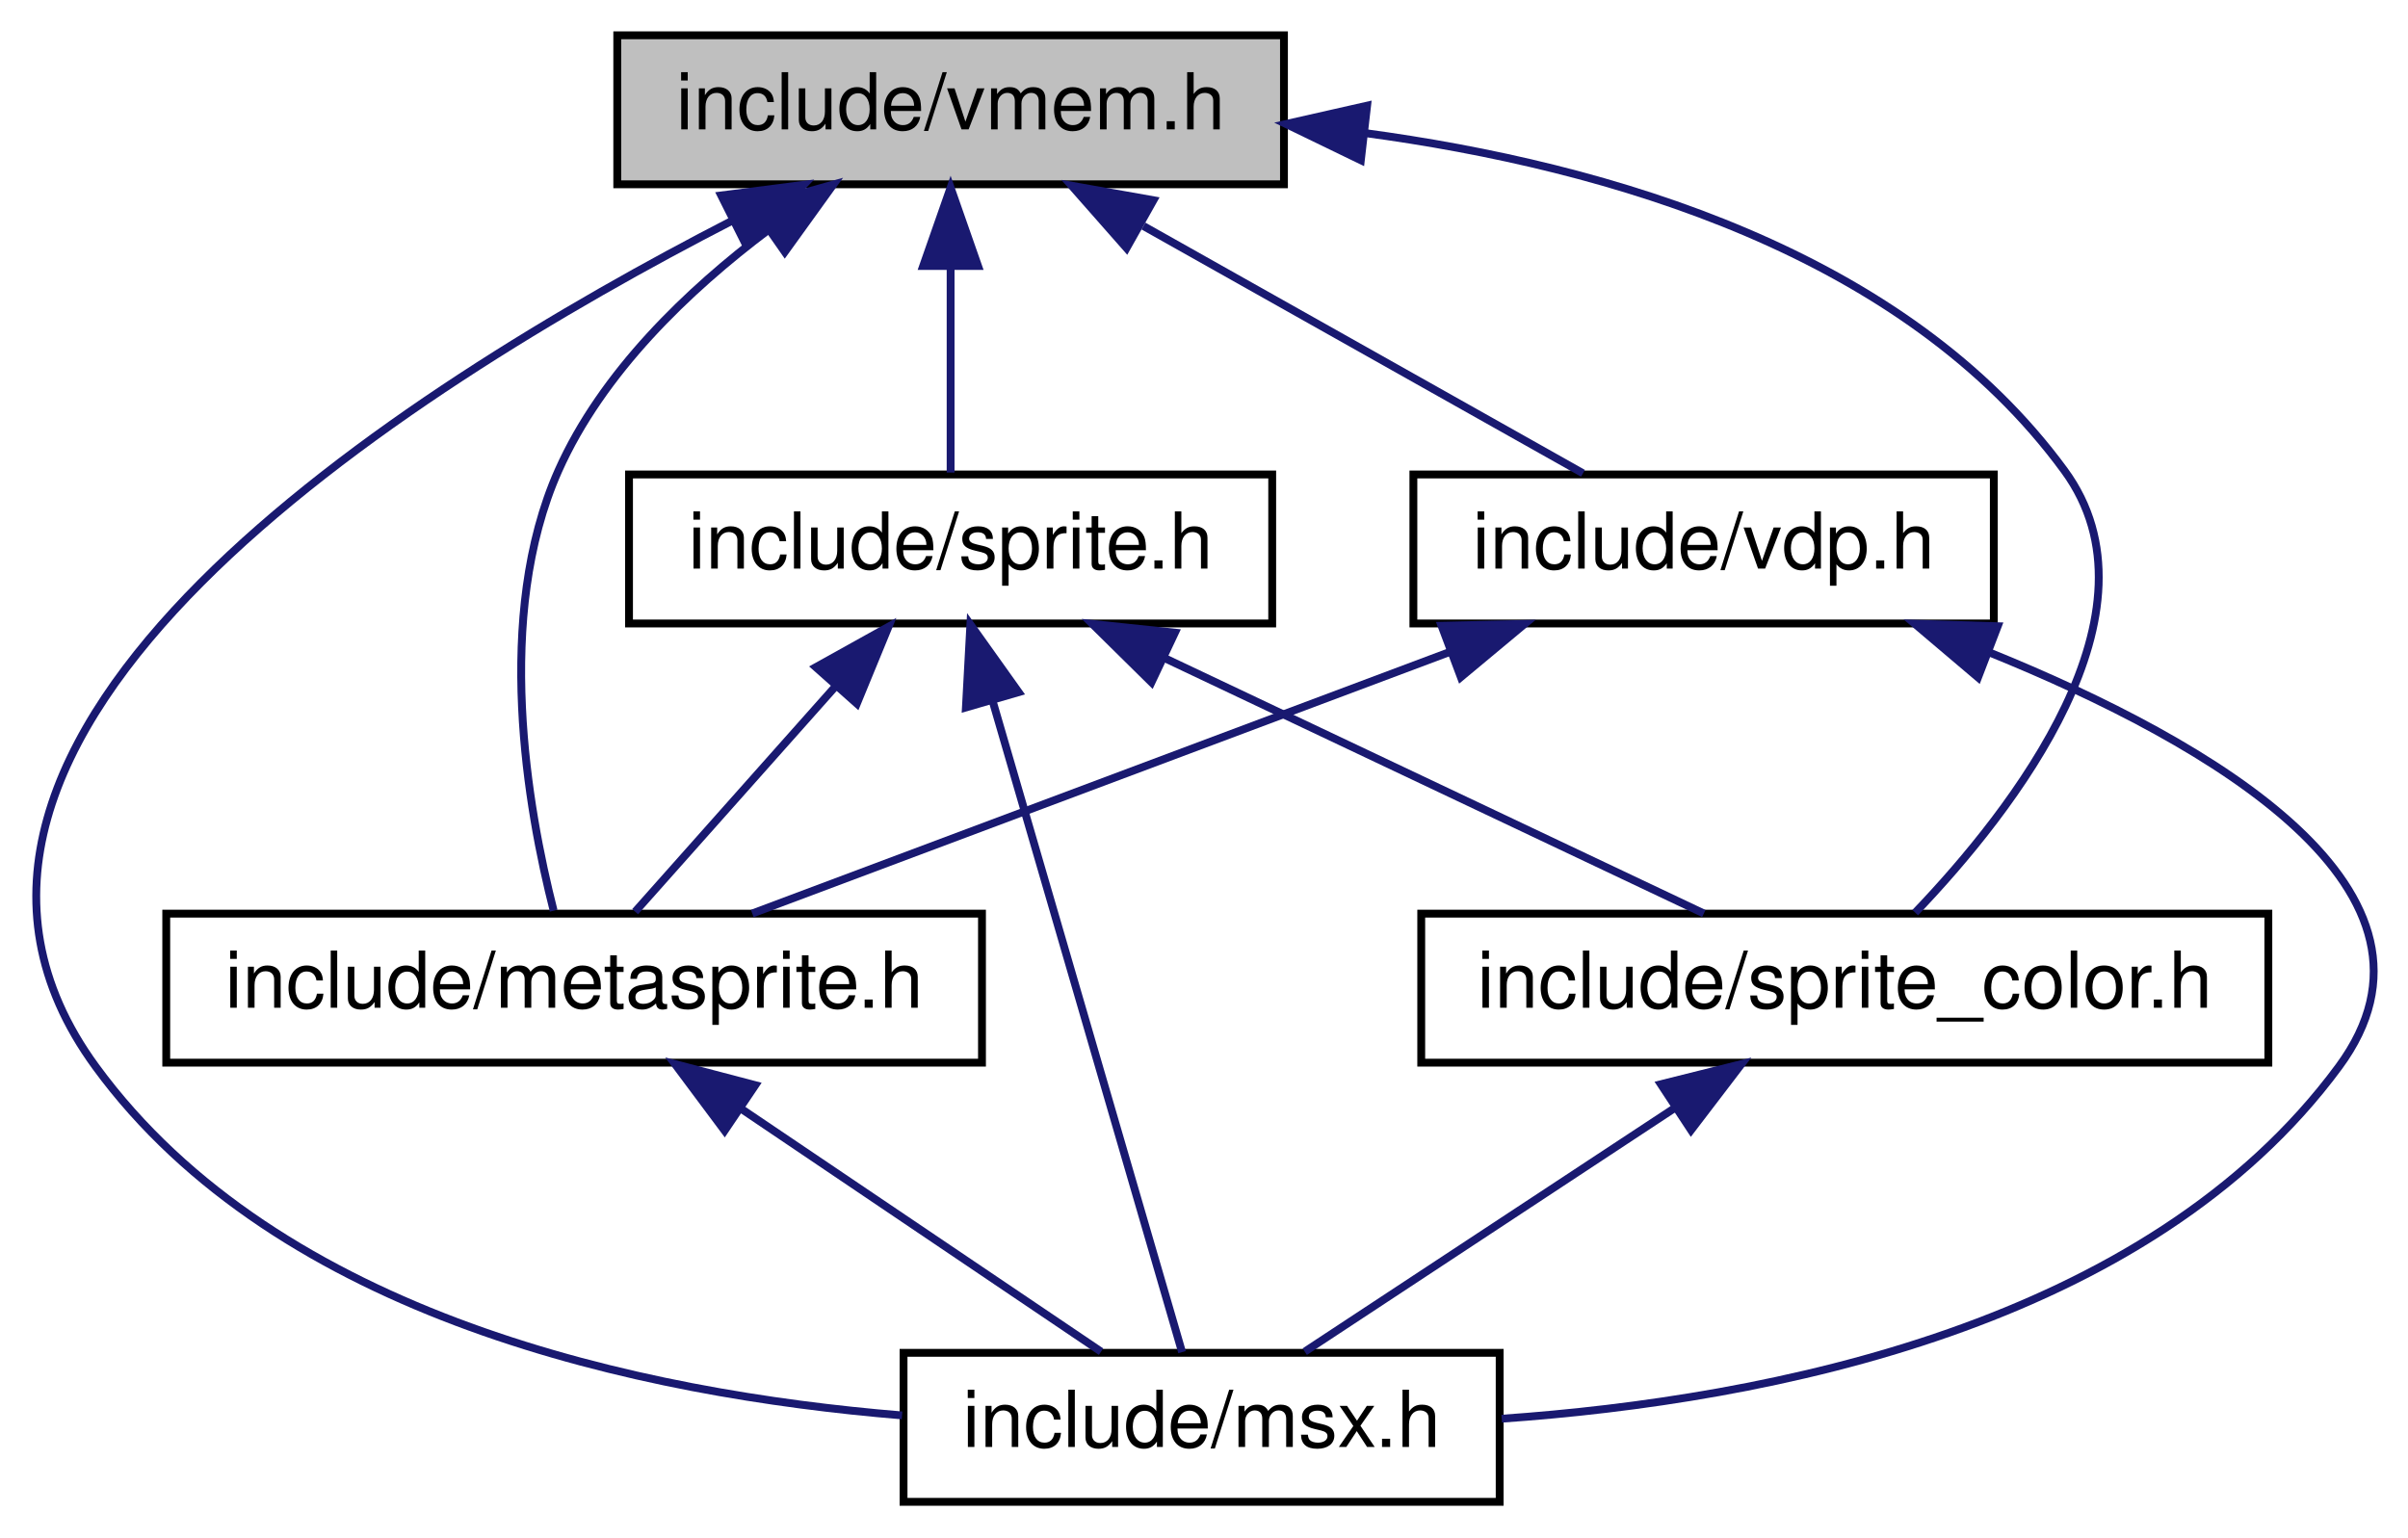
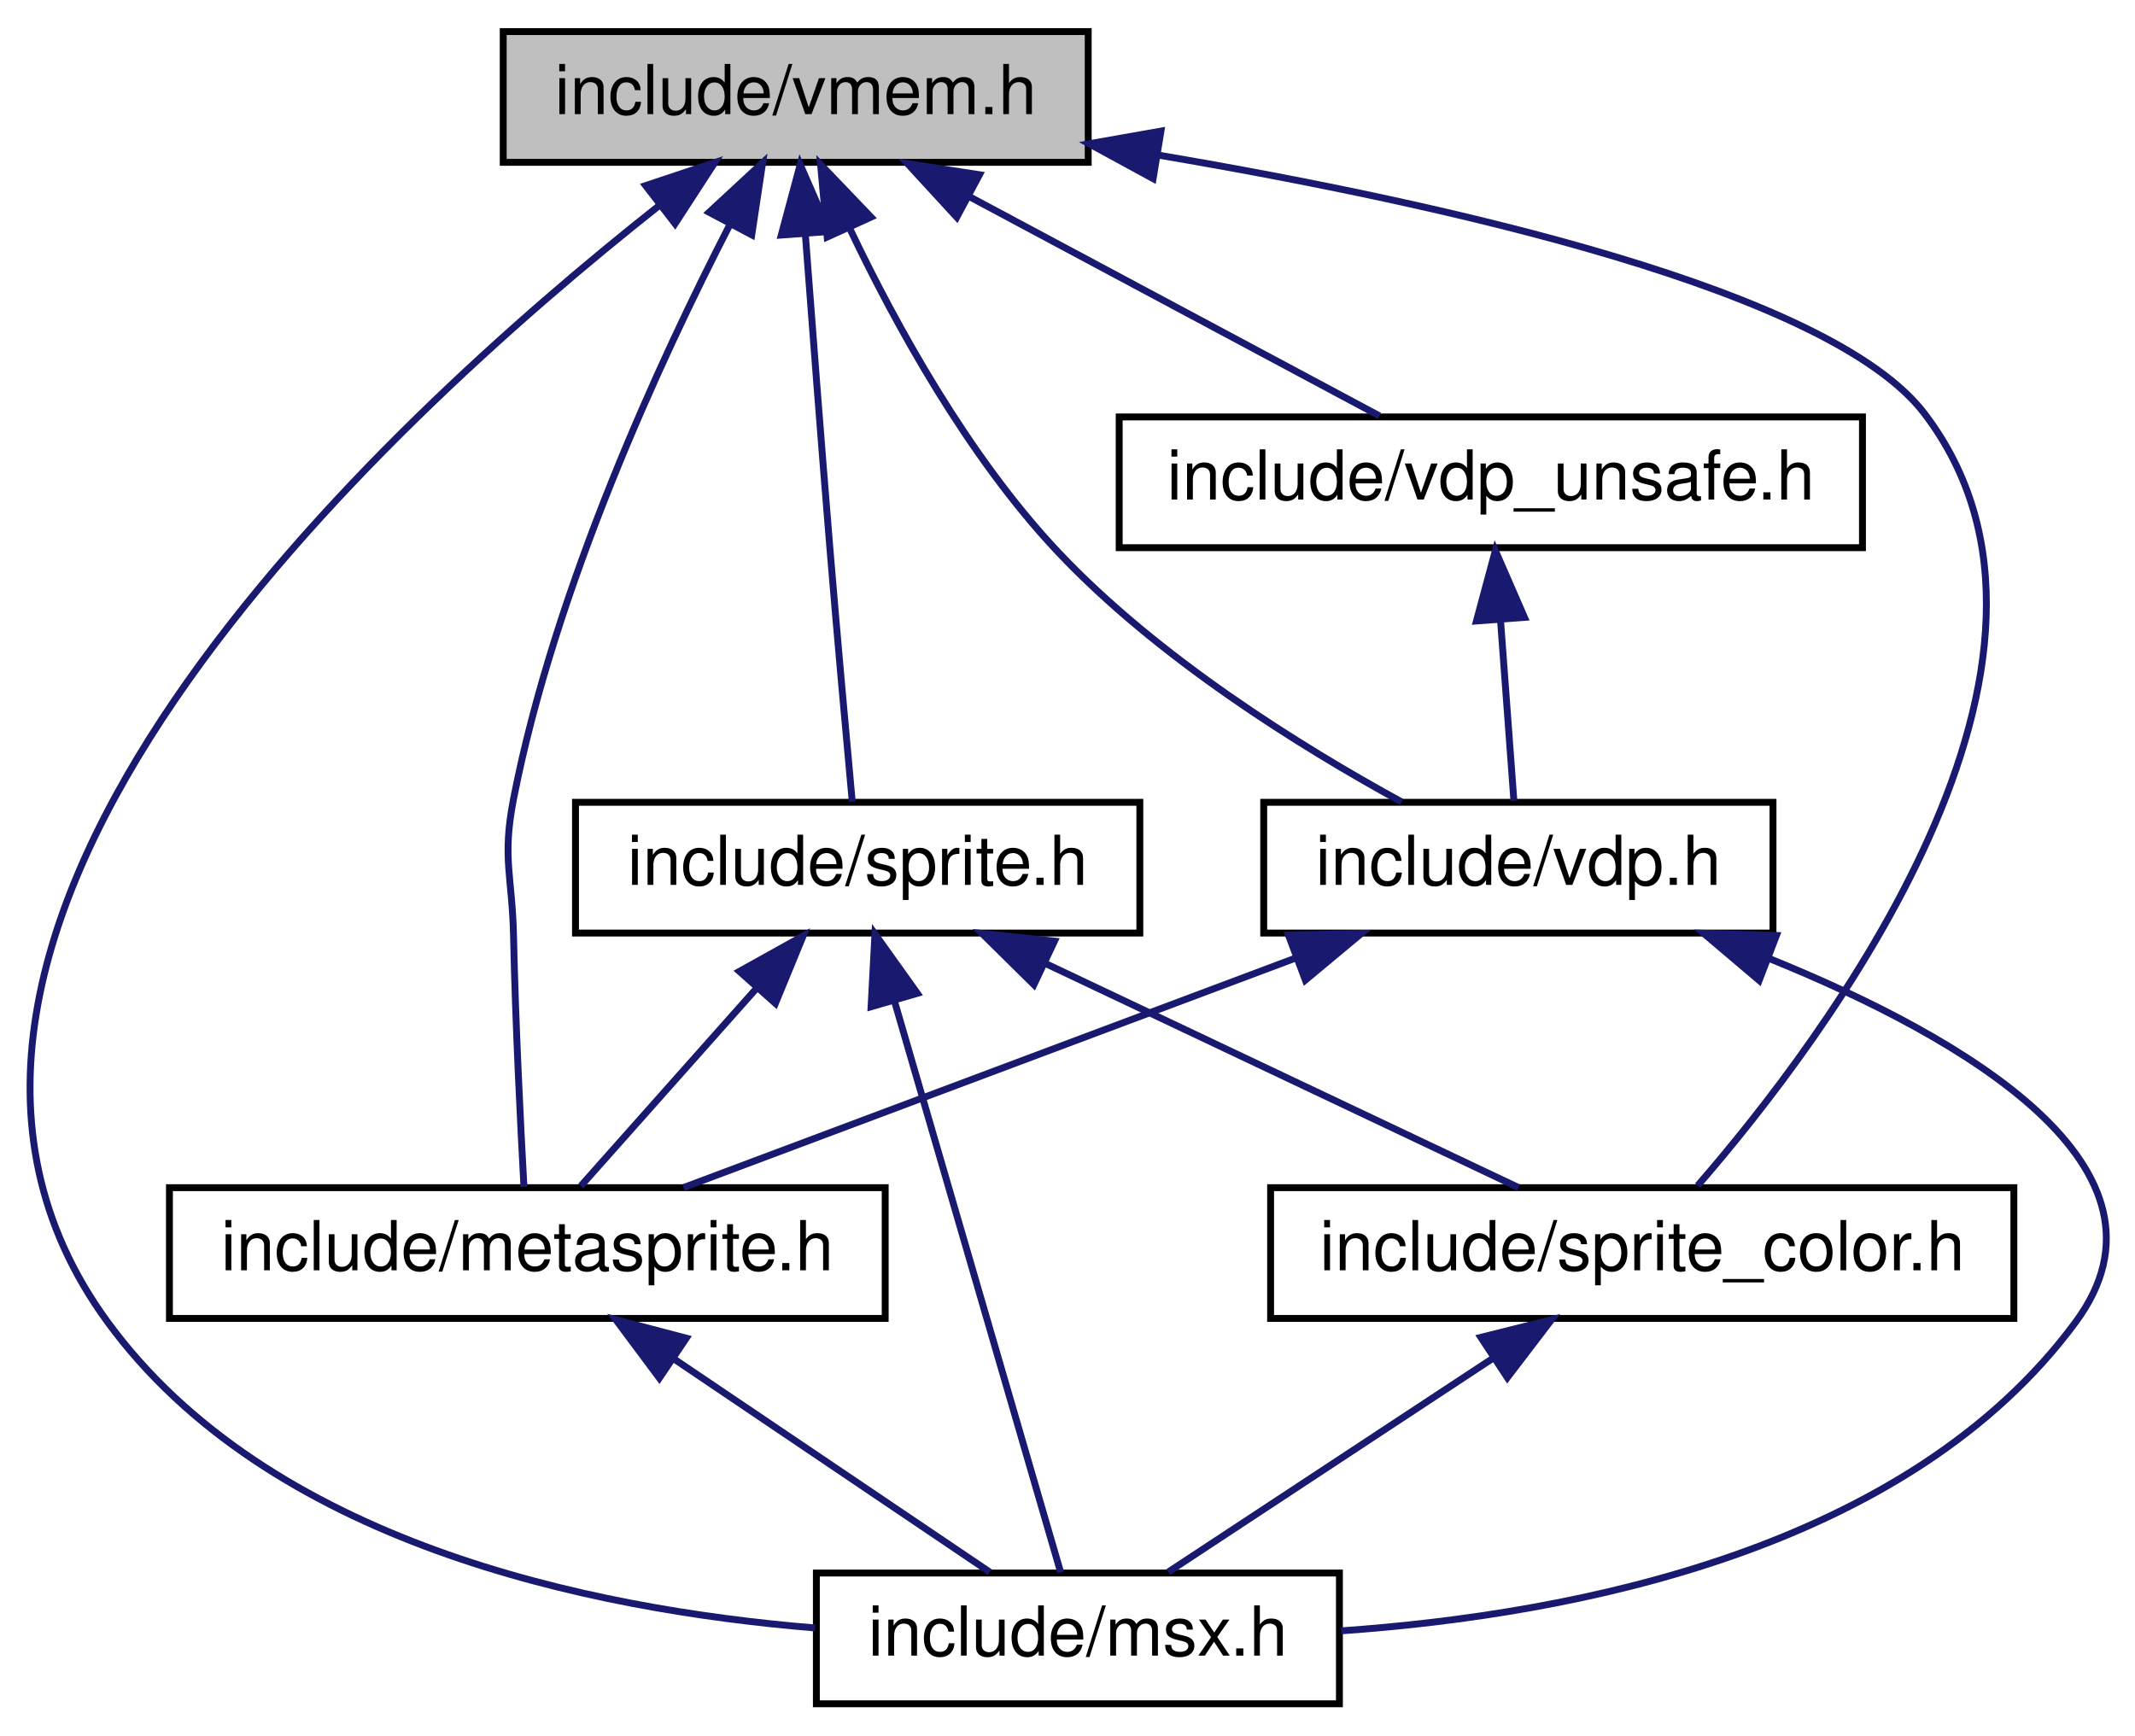
- <svg xmlns="http://www.w3.org/2000/svg" xmlns:xlink="http://www.w3.org/1999/xlink" width="307pt" height="196pt" viewBox="0.00 0.00 306.61 196.00">
-   <g id="graph0" class="graph" transform="scale(1 1) rotate(0) translate(4 192)">
+ <svg xmlns="http://www.w3.org/2000/svg" xmlns:xlink="http://www.w3.org/1999/xlink" width="310pt" height="252pt" viewBox="0.00 0.00 310.22 252.00">
+   <g id="graph0" class="graph" transform="scale(1 1) rotate(0) translate(4 248)">
    <g id="node1" class="node">
      <g id="a_node1">
        <a xlink:title="Data types and functions for VRAM access.">
-           <polygon fill="#bfbfbf" stroke="black" points="74.5,-168.5 74.5,-187.5 159.5,-187.5 159.5,-168.5 74.5,-168.5" />
-           <text text-anchor="middle" x="117" y="-175.5" font-family="Helvetica,sans-Serif" font-size="10.00">include/vmem.h</text>
+           <polygon fill="#bfbfbf" stroke="black" points="69.12,-224.5 69.12,-243.5 154.12,-243.5 154.12,-224.5 69.12,-224.5" />
+           <text text-anchor="middle" x="111.62" y="-231.5" font-family="Helvetica,sans-Serif" font-size="10.00">include/vmem.h</text>
        </a>
      </g>
    </g>
    <g id="node2" class="node">
      <g id="a_node2">
        <a xlink:href="metasprite_8h.html" target="_top" xlink:title="Meta-sprite ; an aggregate of sprites.">
-           <polygon fill="none" stroke="black" points="17,-56.5 17,-75.5 121,-75.5 121,-56.5 17,-56.5" />
-           <text text-anchor="middle" x="69" y="-63.5" font-family="Helvetica,sans-Serif" font-size="10.00">include/metasprite.h</text>
+           <polygon fill="none" stroke="black" points="20.62,-56.5 20.62,-75.5 124.62,-75.5 124.62,-56.5 20.62,-56.5" />
+           <text text-anchor="middle" x="72.62" y="-63.5" font-family="Helvetica,sans-Serif" font-size="10.00">include/metasprite.h</text>
        </a>
      </g>
    </g>
    <g id="edge1" class="edge">
-       <path fill="none" stroke="midnightblue" d="M93.76,-162.68C83.52,-154.99 72.57,-144.5 67,-132 58.74,-113.44 63.08,-88.84 66.39,-75.88" />
-       <polygon fill="midnightblue" stroke="midnightblue" points="91.85,-165.62 102.05,-168.47 95.86,-159.88 91.85,-165.62" />
+       <path fill="none" stroke="midnightblue" d="M102.07,-215.48C91.95,-195.83 76.61,-162.68 70.62,-132 68.92,-123.28 70.43,-120.89 70.62,-112 70.9,-99.33 71.63,-84.68 72.13,-75.62" />
+       <polygon fill="midnightblue" stroke="midnightblue" points="99.04,-217.24 106.81,-224.44 105.23,-213.96 99.04,-217.24" />
    </g>
    <g id="node3" class="node">
      <g id="a_node3">
        <a xlink:href="msx_8h.html" target="_top" xlink:title="Using #include &lt;msx.h&gt; includes almost all C header files in libmsx, for ease to use.">
-           <polygon fill="none" stroke="black" points="111,-0.5 111,-19.5 187,-19.5 187,-0.5 111,-0.5" />
-           <text text-anchor="middle" x="149" y="-7.5" font-family="Helvetica,sans-Serif" font-size="10.00">include/msx.h</text>
+           <polygon fill="none" stroke="black" points="114.62,-0.5 114.62,-19.5 190.62,-19.5 190.62,-0.5 114.62,-0.5" />
+           <text text-anchor="middle" x="152.62" y="-7.5" font-family="Helvetica,sans-Serif" font-size="10.00">include/msx.h</text>
        </a>
      </g>
    </g>
    <g id="edge3" class="edge">
-       <path fill="none" stroke="midnightblue" d="M89.13,-163.85C47.52,-142.44 -22.79,-98.15 8,-56 31.35,-24.05 77.63,-14.25 110.81,-11.52" />
-       <polygon fill="midnightblue" stroke="midnightblue" points="87.75,-167.08 98.26,-168.43 90.89,-160.82 87.75,-167.08" />
+       <path fill="none" stroke="midnightblue" d="M91.66,-218.12C52.01,-186.77 -29.41,-112.17 11.62,-56 34.97,-24.05 81.25,-14.25 114.42,-11.52" />
+       <polygon fill="midnightblue" stroke="midnightblue" points="89.81,-221.12 99.86,-224.47 94.09,-215.58 89.81,-221.12" />
    </g>
    <g id="node4" class="node">
      <g id="a_node4">
        <a xlink:href="sprite_8h.html" target="_top" xlink:title="Sprites.">
-           <polygon fill="none" stroke="black" points="76,-112.5 76,-131.5 158,-131.5 158,-112.5 76,-112.5" />
-           <text text-anchor="middle" x="117" y="-119.5" font-family="Helvetica,sans-Serif" font-size="10.00">include/sprite.h</text>
+           <polygon fill="none" stroke="black" points="79.62,-112.5 79.62,-131.5 161.62,-131.5 161.62,-112.5 79.62,-112.5" />
+           <text text-anchor="middle" x="120.62" y="-119.5" font-family="Helvetica,sans-Serif" font-size="10.00">include/sprite.h</text>
        </a>
      </g>
    </g>
    <g id="edge4" class="edge">
-       <path fill="none" stroke="midnightblue" d="M117,-157.8C117,-148.91 117,-138.78 117,-131.75" />
-       <polygon fill="midnightblue" stroke="midnightblue" points="113.5,-158.08 117,-168.08 120.5,-158.08 113.5,-158.08" />
+       <path fill="none" stroke="midnightblue" d="M113.01,-214.13C113.99,-201.15 115.34,-183.53 116.62,-168 117.67,-155.34 119,-140.68 119.83,-131.62" />
+       <polygon fill="midnightblue" stroke="midnightblue" points="109.52,-213.93 112.27,-224.17 116.5,-214.45 109.52,-213.93" />
    </g>
    <g id="node5" class="node">
      <g id="a_node5">
        <a xlink:href="sprite__color_8h.html" target="_top" xlink:title="Sprite color table interface.">
-           <polygon fill="none" stroke="black" points="177,-56.5 177,-75.5 285,-75.5 285,-56.5 177,-56.5" />
-           <text text-anchor="middle" x="231" y="-63.5" font-family="Helvetica,sans-Serif" font-size="10.00">include/sprite_color.h</text>
+           <polygon fill="none" stroke="black" points="180.62,-56.5 180.62,-75.5 288.62,-75.5 288.62,-56.5 180.62,-56.5" />
+           <text text-anchor="middle" x="234.62" y="-63.5" font-family="Helvetica,sans-Serif" font-size="10.00">include/sprite_color.h</text>
        </a>
      </g>
    </g>
    <g id="edge9" class="edge">
-       <path fill="none" stroke="midnightblue" d="M169.71,-175.05C201.1,-170.83 238.67,-159.77 259,-132 272.21,-113.96 252.49,-88.72 239.98,-75.63" />
-       <polygon fill="midnightblue" stroke="midnightblue" points="169.3,-171.57 159.76,-176.19 170.1,-178.53 169.3,-171.57" />
+       <path fill="none" stroke="midnightblue" d="M164.24,-225.56C206.88,-218.33 262.03,-205.82 275.62,-188 302.93,-152.2 261.15,-97.09 242.68,-75.81" />
+       <polygon fill="midnightblue" stroke="midnightblue" points="163.55,-222.13 154.25,-227.2 164.69,-229.04 163.55,-222.13" />
    </g>
    <g id="node6" class="node">
      <g id="a_node6">
        <a xlink:href="vdp_8h.html" target="_top" xlink:title="Data types and functions for VDP (Video Display Proccessor) access.">
-           <polygon fill="none" stroke="black" points="176,-112.5 176,-131.5 250,-131.5 250,-112.5 176,-112.5" />
-           <text text-anchor="middle" x="213" y="-119.5" font-family="Helvetica,sans-Serif" font-size="10.00">include/vdp.h</text>
+           <polygon fill="none" stroke="black" points="179.62,-112.5 179.62,-131.5 253.62,-131.5 253.62,-112.5 179.62,-112.5" />
+           <text text-anchor="middle" x="216.62" y="-119.5" font-family="Helvetica,sans-Serif" font-size="10.00">include/vdp.h</text>
        </a>
      </g>
    </g>
    <g id="edge10" class="edge">
-       <path fill="none" stroke="midnightblue" d="M141.58,-163.18C159.24,-153.24 182.52,-140.15 197.62,-131.65" />
-       <polygon fill="midnightblue" stroke="midnightblue" points="139.43,-160.37 132.43,-168.32 142.86,-166.47 139.43,-160.37" />
+       <path fill="none" stroke="midnightblue" d="M119.54,-214.74C126.17,-200.84 136.64,-181.82 149.62,-168 164.21,-152.48 185.09,-139.52 199.65,-131.56" />
+       <polygon fill="midnightblue" stroke="midnightblue" points="116.19,-213.64 115.23,-224.19 122.56,-216.54 116.19,-213.64" />
+     </g>
+     <g id="node7" class="node">
+       <g id="a_node7">
+         <a xlink:href="vdp__unsafe_8h.html" target="_top" xlink:title="Unsafe primitive functions for VDP (Video Display Proccessor) access.">
+           <polygon fill="none" stroke="black" points="158.62,-168.5 158.62,-187.5 266.62,-187.5 266.62,-168.5 158.62,-168.5" />
+           <text text-anchor="middle" x="212.62" y="-175.5" font-family="Helvetica,sans-Serif" font-size="10.00">include/vdp_unsafe.h</text>
+         </a>
+       </g>
+     </g>
+     <g id="edge13" class="edge">
+       <path fill="none" stroke="midnightblue" d="M136.71,-219.59C155.38,-209.61 180.33,-196.27 196.44,-187.65" />
+       <polygon fill="midnightblue" stroke="midnightblue" points="135.02,-216.52 127.85,-224.32 138.32,-222.7 135.02,-216.52" />
    </g>
    <g id="edge2" class="edge">
-       <path fill="none" stroke="midnightblue" d="M90.3,-50.62C104.92,-40.76 123.83,-27.99 136.18,-19.65" />
-       <polygon fill="midnightblue" stroke="midnightblue" points="88.19,-47.83 81.86,-56.32 92.1,-53.63 88.19,-47.83" />
+       <path fill="none" stroke="midnightblue" d="M93.92,-50.62C108.54,-40.76 127.45,-27.99 139.8,-19.65" />
+       <polygon fill="midnightblue" stroke="midnightblue" points="91.81,-47.83 85.48,-56.32 95.72,-53.63 91.81,-47.83" />
    </g>
    <g id="edge5" class="edge">
-       <path fill="none" stroke="midnightblue" d="M102.28,-104.43C93.86,-94.97 83.66,-83.48 76.78,-75.75" />
-       <polygon fill="midnightblue" stroke="midnightblue" points="99.82,-106.93 109.08,-112.08 105.05,-102.28 99.82,-106.93" />
+       <path fill="none" stroke="midnightblue" d="M105.89,-104.43C97.48,-94.97 87.27,-83.48 80.4,-75.75" />
+       <polygon fill="midnightblue" stroke="midnightblue" points="103.44,-106.93 112.7,-112.08 108.67,-102.28 103.44,-106.93" />
    </g>
    <g id="edge6" class="edge">
-       <path fill="none" stroke="midnightblue" d="M122.34,-102.67C129.33,-78.62 141.33,-37.39 146.51,-19.59" />
-       <polygon fill="midnightblue" stroke="midnightblue" points="118.95,-101.79 119.52,-112.37 125.67,-103.74 118.95,-101.79" />
+       <path fill="none" stroke="midnightblue" d="M125.95,-102.67C132.95,-78.62 144.95,-37.39 150.12,-19.59" />
+       <polygon fill="midnightblue" stroke="midnightblue" points="122.57,-101.79 123.13,-112.37 129.29,-103.74 122.57,-101.79" />
    </g>
    <g id="edge7" class="edge">
-       <path fill="none" stroke="midnightblue" d="M144.25,-108.1C165.54,-98.01 194.55,-84.27 213.03,-75.52" />
-       <polygon fill="midnightblue" stroke="midnightblue" points="142.61,-105 135.07,-112.44 145.6,-111.33 142.61,-105" />
+       <path fill="none" stroke="midnightblue" d="M147.86,-108.1C169.16,-98.01 198.16,-84.27 216.64,-75.52" />
+       <polygon fill="midnightblue" stroke="midnightblue" points="146.23,-105 138.69,-112.44 149.22,-111.33 146.23,-105" />
    </g>
    <g id="edge8" class="edge">
-       <path fill="none" stroke="midnightblue" d="M209.17,-50.62C194.19,-40.76 174.81,-27.99 162.15,-19.65" />
-       <polygon fill="midnightblue" stroke="midnightblue" points="207.55,-53.75 217.83,-56.32 211.4,-47.9 207.55,-53.75" />
+       <path fill="none" stroke="midnightblue" d="M212.79,-50.62C197.81,-40.76 178.43,-27.99 165.76,-19.65" />
+       <polygon fill="midnightblue" stroke="midnightblue" points="211.17,-53.75 221.45,-56.32 215.02,-47.9 211.17,-53.75" />
    </g>
    <g id="edge11" class="edge">
-       <path fill="none" stroke="midnightblue" d="M180.75,-108.91C153.68,-98.75 115.69,-84.51 91.71,-75.52" />
-       <polygon fill="midnightblue" stroke="midnightblue" points="179.59,-112.21 190.19,-112.44 182.05,-105.66 179.59,-112.21" />
+       <path fill="none" stroke="midnightblue" d="M184.37,-108.91C157.3,-98.75 119.31,-84.51 95.33,-75.52" />
+       <polygon fill="midnightblue" stroke="midnightblue" points="183.21,-112.21 193.81,-112.44 185.67,-105.66 183.21,-112.21" />
    </g>
    <g id="edge12" class="edge">
-       <path fill="none" stroke="midnightblue" d="M249.38,-108.83C277.97,-97.25 310.43,-78.3 294,-56 269.69,-23 221.42,-13.49 187.26,-11.1" />
-       <polygon fill="midnightblue" stroke="midnightblue" points="247.99,-105.62 239.91,-112.47 250.5,-112.15 247.99,-105.62" />
+       <path fill="none" stroke="midnightblue" d="M253,-108.83C281.59,-97.25 314.05,-78.3 297.62,-56 273.31,-23 225.04,-13.49 190.88,-11.1" />
+       <polygon fill="midnightblue" stroke="midnightblue" points="251.61,-105.62 243.53,-112.47 254.12,-112.15 251.61,-105.62" />
+     </g>
+     <g id="edge14" class="edge">
+       <path fill="none" stroke="midnightblue" d="M214.02,-158.1C214.69,-149.14 215.45,-138.86 215.97,-131.75" />
+       <polygon fill="midnightblue" stroke="midnightblue" points="210.53,-157.85 213.28,-168.08 217.51,-158.37 210.53,-157.85" />
    </g>
  </g>
</svg>
